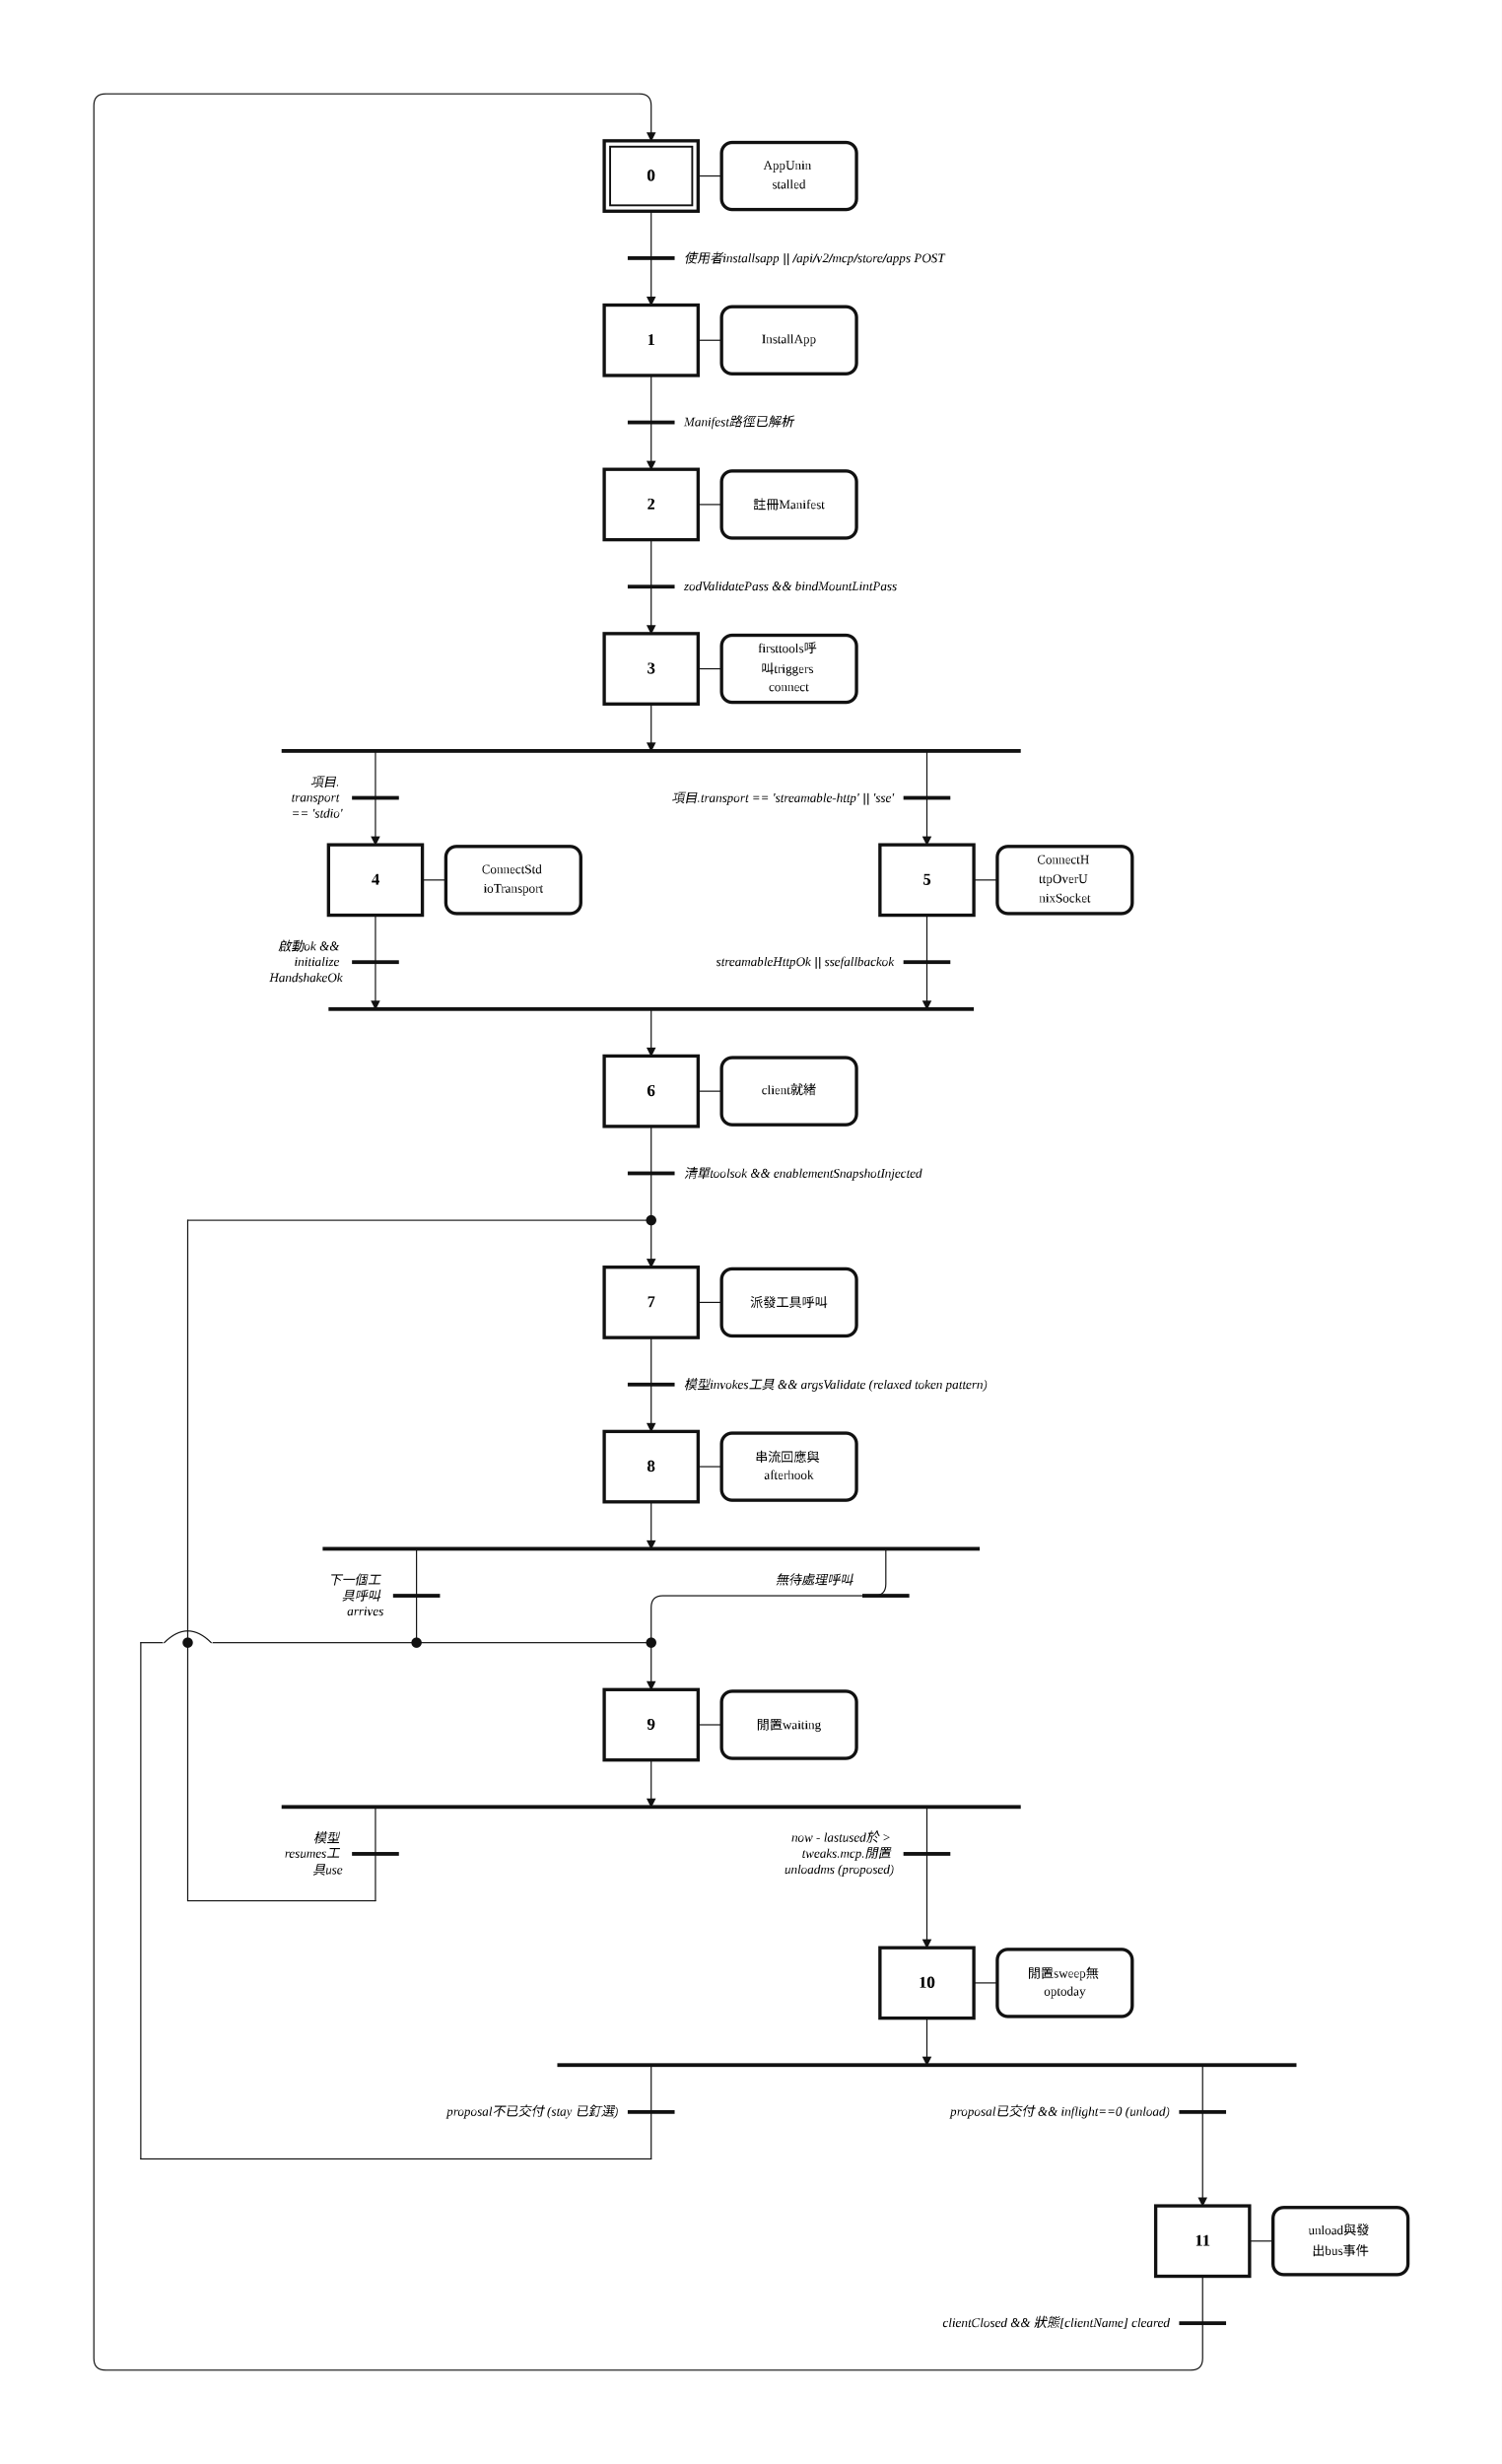
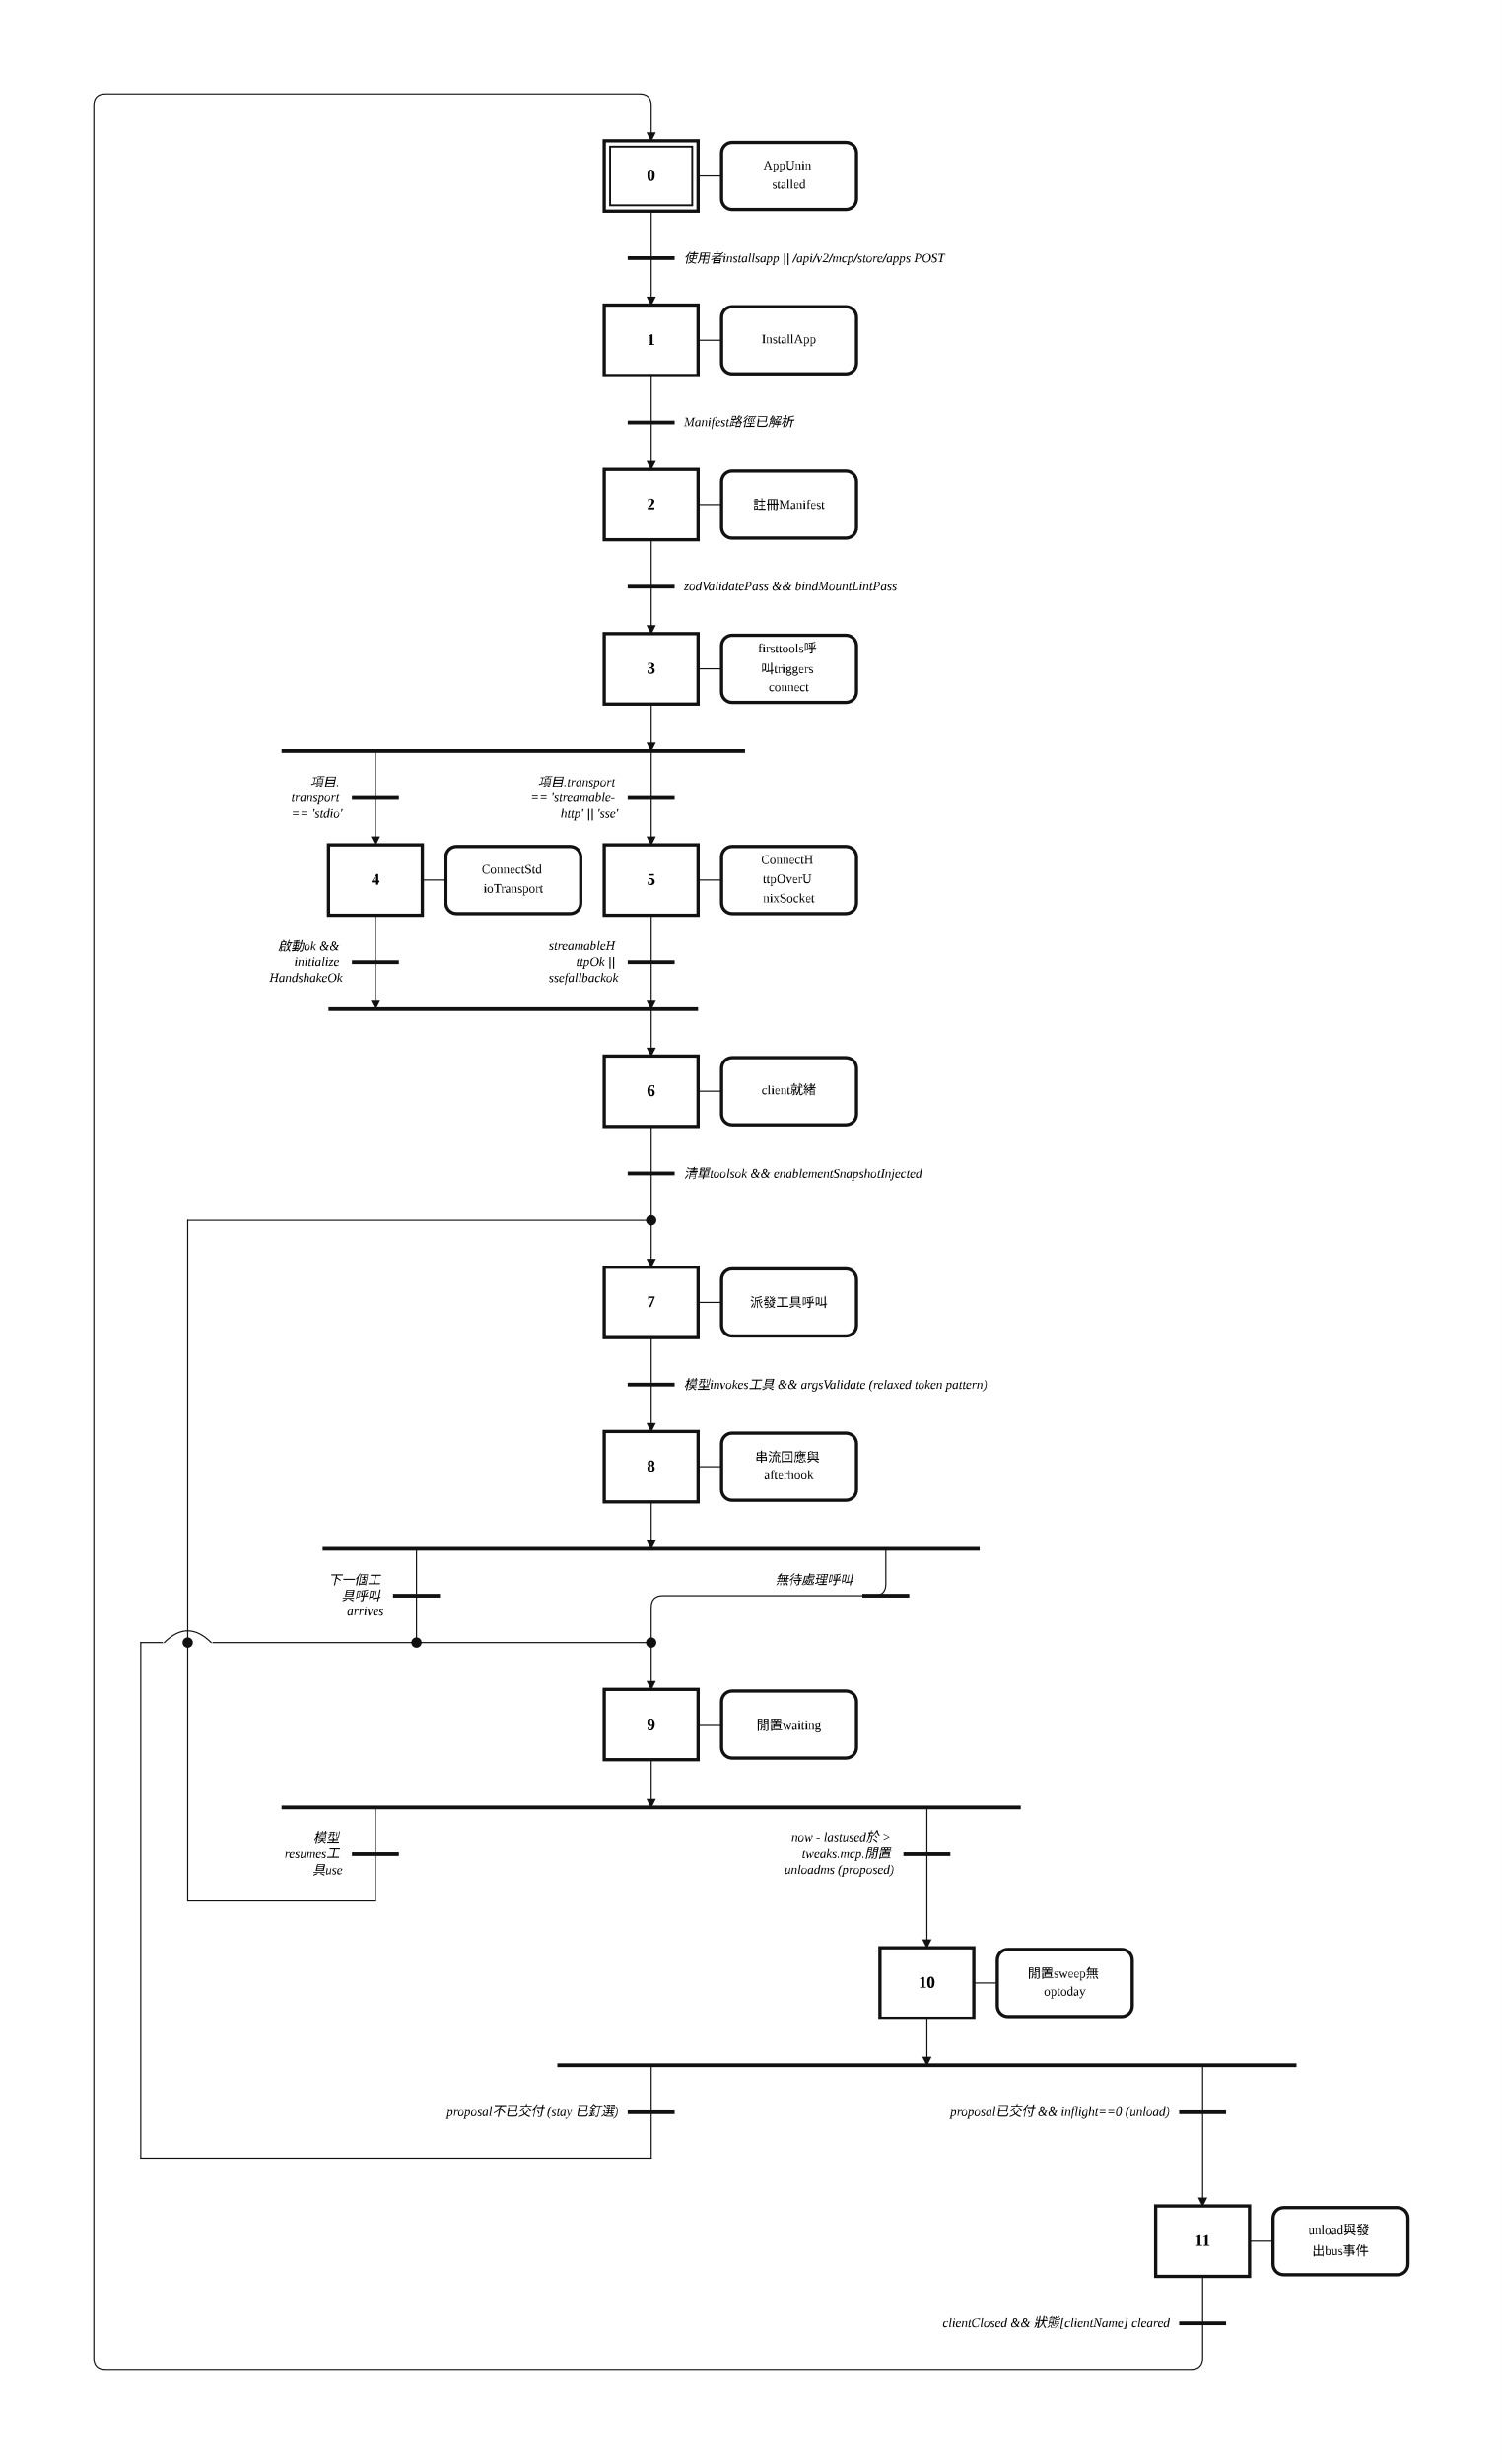
<svg xmlns="http://www.w3.org/2000/svg" width="1280" height="2100" viewBox="-6.00 -2.00 64.00 105.00" role="img">
  <style>
.step{fill:#fff;stroke:#111;stroke-width:.14}.step-inner{fill:none;stroke:#111;stroke-width:.08}
.action{fill:#fff;stroke:#111;stroke-width:.14}.gate{stroke:#111;stroke-width:.16}
.edge{fill:none;stroke:#111;stroke-width:.05;stroke-linecap:round;stroke-linejoin:round}.edge-arrow{marker-end:url(#arrow)}
.flyover-mask{stroke:#fff;stroke-width:.12;stroke-linecap:round}
.flyover{fill:none;stroke:#111;stroke-width:.05;stroke-linecap:round}
.junction{fill:#111;stroke:#111;stroke-width:0}.branch-junction{fill:#fff;stroke:#111;stroke-width:.08}
.assoc{stroke:#111;stroke-width:.05}.label{font:bold .7px 'Times New Roman', 'BiauKai', 'DFKai-SB', serif;text-anchor:middle;dominant-baseline:middle}
.action-label{font:.55px 'Times New Roman', 'BiauKai', 'DFKai-SB', serif;text-anchor:middle;dominant-baseline:middle}.gate-label{font:italic .55px 'Times New Roman', 'BiauKai', 'DFKai-SB', serif;text-anchor:start;dominant-baseline:middle}.gate-label-left{font:italic .55px 'Times New Roman', 'BiauKai', 'DFKai-SB', serif;text-anchor:end;dominant-baseline:middle}
</style>
  <defs>
    <marker id="arrow" markerWidth="0.4" markerHeight="0.4" refX="0.36" refY="0.2" orient="auto" markerUnits="userSpaceOnUse">
      <path d="M 0 0 L 0.4 0.2 L 0 0.4 z" fill="#111" />
    </marker>
  </defs>
  <rect x="-6.00" y="-2.00" width="64.00" height="105.00" fill="white" />
  <path class="edge edge-arrow" d="M 21.75 48.00 L 21.75 52.00" />
  <path class="edge edge-arrow" d="M 31.75 64.00 L 31.75 65.50 Q 31.75 66.00 31.25 66.00 L 22.25 66.00 Q 21.75 66.00 21.75 66.50 L 21.75 70.00" />
  <path class="edge" d="M 21.75 7.00 L 21.75 9.00" />
  <path class="edge edge-arrow" d="M 21.75 9.00 L 21.75 11.00" />
  <path class="edge" d="M 21.75 14.00 L 21.75 16.00" />
  <path class="edge edge-arrow" d="M 21.75 16.00 L 21.75 18.00" />
  <path class="edge" d="M 21.75 21.00 L 21.75 23.00" />
  <path class="edge edge-arrow" d="M 21.75 23.00 L 21.75 25.00" />
  <path class="edge edge-arrow" d="M 21.75 28.00 L 21.75 30.00" />
  <path class="edge edge-arrow" d="M 10.00 30.00 L 10.00 34.00" />
-   <path class="edge edge-arrow" d="M 33.50 30.00 L 33.50 34.00" />
+   <path class="edge edge-arrow" d="M 21.75 30.00 L 21.75 34.00" />
  <path class="edge edge-arrow" d="M 10.00 37.00 L 10.00 41.00" />
  <path class="edge edge-arrow" d="M 21.75 41.00 L 21.75 43.00" />
-   <path class="edge edge-arrow" d="M 33.50 37.00 L 33.50 41.00" />
+   <path class="edge edge-arrow" d="M 21.75 37.00 L 21.75 41.00" />
  <path class="edge" d="M 21.75 46.00 L 21.75 48.00" />
  <path class="edge" d="M 21.75 55.00 L 21.75 57.00" />
  <path class="edge edge-arrow" d="M 21.75 57.00 L 21.75 59.00" />
  <path class="edge edge-arrow" d="M 21.75 62.00 L 21.75 64.00" />
  <path class="edge" d="M 11.75 64.00 L 11.75 68.00" />
  <path class="edge" d="M 11.75 68.00 L 2.00 68.00" />
  <path class="edge" d="M 2.00 68.00 L 2.00 50.00" />
  <path class="edge" d="M 2.00 50.00 L 21.75 50.00" />
  <path class="edge edge-arrow" d="M 21.75 73.00 L 21.75 75.00" />
  <path class="edge" d="M 10.00 75.00 L 10.00 79.00" />
  <path class="edge" d="M 10.00 79.00 L 2.00 79.00" />
  <path class="edge" d="M 2.00 79.00 L 2.00 68.00" />
  <path class="edge edge-arrow" d="M 33.50 75.00 L 33.50 81.00" />
  <path class="edge edge-arrow" d="M 33.50 84.00 L 33.50 86.00" />
  <path class="edge" d="M 21.75 86.00 L 21.75 90.00" />
  <path class="edge" d="M 21.75 90.00 L 0.00 90.00" />
  <path class="edge" d="M 0.00 90.00 L 0.00 68.00" />
  <path class="edge" d="M 0.00 68.00 L 2.00 68.00" />
  <path class="edge" d="M 11.75 68.00 L 21.75 68.00" />
  <path class="edge edge-arrow" d="M 45.25 86.00 L 45.25 92.00" />
  <path class="edge" d="M 45.25 95.00 L 45.25 97.00" />
  <path class="edge edge-arrow" d="M 45.25 97.00 L 45.25 98.50 Q 45.25 99.00 44.75 99.00 L -1.50 99.00 Q -2.00 99.00 -2.00 98.50 L -2.00 2.50 Q -2.00 2.00 -1.50 2.00 L 21.25 2.00 Q 21.75 2.00 21.75 2.50 L 21.75 4.00" />
  <rect class="step" x="19.75" y="4.00" width="4.00" height="3.00" />
  <rect class="step-inner" x="20.00" y="4.25" width="3.50" height="2.50" />
  <text class="label" x="21.75" y="5.50">0</text>
  <rect class="step" x="19.75" y="11.00" width="4.00" height="3.00" />
  <text class="label" x="21.75" y="12.50">1</text>
  <rect class="step" x="19.75" y="18.00" width="4.00" height="3.00" />
  <text class="label" x="21.75" y="19.50">2</text>
  <rect class="step" x="19.75" y="25.00" width="4.00" height="3.00" />
  <text class="label" x="21.75" y="26.50">3</text>
  <rect class="step" x="8.00" y="34.00" width="4.00" height="3.00" />
  <text class="label" x="10.00" y="35.50">4</text>
-   <rect class="step" x="31.50" y="34.00" width="4.00" height="3.00" />
-   <text class="label" x="33.50" y="35.50">5</text>
+   <rect class="step" x="19.75" y="34.00" width="4.00" height="3.00" />
+   <text class="label" x="21.75" y="35.50">5</text>
  <rect class="step" x="19.75" y="43.00" width="4.00" height="3.00" />
  <text class="label" x="21.75" y="44.50">6</text>
  <rect class="step" x="19.75" y="52.00" width="4.00" height="3.00" />
  <text class="label" x="21.75" y="53.50">7</text>
  <rect class="step" x="19.75" y="59.00" width="4.00" height="3.00" />
  <text class="label" x="21.75" y="60.50">8</text>
  <rect class="step" x="19.75" y="70.00" width="4.00" height="3.00" />
  <text class="label" x="21.75" y="71.50">9</text>
  <rect class="step" x="31.50" y="81.00" width="4.00" height="3.00" />
  <text class="label" x="33.50" y="82.50">10</text>
  <rect class="step" x="43.25" y="92.00" width="4.00" height="3.00" />
  <text class="label" x="45.25" y="93.50">11</text>
  <line class="assoc" x1="23.75" y1="5.50" x2="24.75" y2="5.50" />
  <rect class="action" x="24.75" y="4.07" width="5.75" height="2.86" rx="0.45" ry="0.45" />
  <text class="action-label" x="27.62" y="5.09">
    <tspan x="27.62" dy="0">AppUnin</tspan>
    <tspan x="27.62" dy="0.82">stalled</tspan>
  </text>
  <line class="assoc" x1="23.75" y1="12.50" x2="24.75" y2="12.50" />
  <rect class="action" x="24.75" y="11.07" width="5.75" height="2.86" rx="0.45" ry="0.45" />
  <text class="action-label" x="27.62" y="12.50">
    <tspan x="27.62" dy="0">InstallApp</tspan>
  </text>
  <line class="assoc" x1="23.75" y1="19.50" x2="24.75" y2="19.50" />
  <rect class="action" x="24.75" y="18.07" width="5.75" height="2.86" rx="0.45" ry="0.45" />
  <text class="action-label" x="27.62" y="19.50">
    <tspan x="27.62" dy="0">註冊Manifest</tspan>
  </text>
  <line class="assoc" x1="23.75" y1="26.50" x2="24.75" y2="26.50" />
  <rect class="action" x="24.75" y="25.07" width="5.75" height="2.86" rx="0.45" ry="0.45" />
  <text class="action-label" x="27.62" y="25.68">
    <tspan x="27.62" dy="0">firsttools呼</tspan>
    <tspan x="27.62" dy="0.82">叫triggers</tspan>
    <tspan x="27.62" dy="0.82">connect</tspan>
  </text>
  <line class="assoc" x1="12.00" y1="35.50" x2="13.00" y2="35.50" />
  <rect class="action" x="13.00" y="34.07" width="5.75" height="2.86" rx="0.45" ry="0.45" />
  <text class="action-label" x="15.88" y="35.09">
    <tspan x="15.88" dy="0">ConnectStd</tspan>
    <tspan x="15.88" dy="0.82">ioTransport</tspan>
  </text>
-   <line class="assoc" x1="35.50" y1="35.50" x2="36.50" y2="35.50" />
-   <rect class="action" x="36.50" y="34.07" width="5.75" height="2.86" rx="0.45" ry="0.45" />
-   <text class="action-label" x="39.38" y="34.68">
-     <tspan x="39.38" dy="0">ConnectH</tspan>
-     <tspan x="39.38" dy="0.82">ttpOverU</tspan>
-     <tspan x="39.38" dy="0.82">nixSocket</tspan>
+   <line class="assoc" x1="23.75" y1="35.50" x2="24.75" y2="35.50" />
+   <rect class="action" x="24.75" y="34.07" width="5.75" height="2.86" rx="0.45" ry="0.45" />
+   <text class="action-label" x="27.62" y="34.68">
+     <tspan x="27.62" dy="0">ConnectH</tspan>
+     <tspan x="27.62" dy="0.82">ttpOverU</tspan>
+     <tspan x="27.62" dy="0.82">nixSocket</tspan>
  </text>
  <line class="assoc" x1="23.75" y1="44.50" x2="24.75" y2="44.50" />
  <rect class="action" x="24.75" y="43.07" width="5.75" height="2.86" rx="0.45" ry="0.45" />
  <text class="action-label" x="27.62" y="44.50">
    <tspan x="27.62" dy="0">client就緒</tspan>
  </text>
  <line class="assoc" x1="23.75" y1="53.50" x2="24.75" y2="53.50" />
  <rect class="action" x="24.75" y="52.07" width="5.75" height="2.86" rx="0.45" ry="0.45" />
  <text class="action-label" x="27.62" y="53.50">
    <tspan x="27.62" dy="0">派發工具呼叫</tspan>
  </text>
  <line class="assoc" x1="23.75" y1="60.50" x2="24.75" y2="60.50" />
  <rect class="action" x="24.75" y="59.07" width="5.75" height="2.86" rx="0.45" ry="0.45" />
  <text class="action-label" x="27.62" y="60.09">
    <tspan x="27.62" dy="0">串流回應與</tspan>
    <tspan x="27.62" dy="0.82">afterhook</tspan>
  </text>
  <line class="assoc" x1="23.75" y1="71.50" x2="24.75" y2="71.50" />
  <rect class="action" x="24.75" y="70.07" width="5.75" height="2.86" rx="0.45" ry="0.45" />
  <text class="action-label" x="27.62" y="71.50">
    <tspan x="27.62" dy="0">閒置waiting</tspan>
  </text>
  <line class="assoc" x1="35.50" y1="82.50" x2="36.50" y2="82.50" />
  <rect class="action" x="36.50" y="81.07" width="5.75" height="2.86" rx="0.45" ry="0.45" />
  <text class="action-label" x="39.38" y="82.09">
    <tspan x="39.38" dy="0">閒置sweep無</tspan>
    <tspan x="39.38" dy="0.82">optoday</tspan>
  </text>
  <line class="assoc" x1="47.25" y1="93.50" x2="48.25" y2="93.50" />
  <rect class="action" x="48.25" y="92.07" width="5.75" height="2.86" rx="0.45" ry="0.45" />
  <text class="action-label" x="51.12" y="93.09">
    <tspan x="51.12" dy="0">unload與發</tspan>
    <tspan x="51.12" dy="0.82">出bus事件</tspan>
  </text>
  <line class="gate" x1="20.75" y1="9.00" x2="22.75" y2="9.00" />
  <text class="gate-label" x="23.15" y="9.00">
    <tspan x="23.15" dy="0">使用者installsapp || /api/v2/mcp/store/apps POST</tspan>
  </text>
  <line class="gate" x1="20.75" y1="16.00" x2="22.75" y2="16.00" />
  <text class="gate-label" x="23.15" y="16.00">
    <tspan x="23.15" dy="0">Manifest路徑已解析</tspan>
  </text>
  <line class="gate" x1="20.75" y1="23.00" x2="22.75" y2="23.00" />
  <text class="gate-label" x="23.15" y="23.00">
    <tspan x="23.15" dy="0">zodValidatePass &amp;&amp; bindMountLintPass</tspan>
  </text>
-   <line class="gate" x1="6.00" y1="30.00" x2="37.50" y2="30.00" />
-   <line class="gate" x1="8.00" y1="41.00" x2="35.50" y2="41.00" />
+   <line class="gate" x1="6.00" y1="30.00" x2="25.75" y2="30.00" />
+   <line class="gate" x1="8.00" y1="41.00" x2="23.75" y2="41.00" />
  <line class="gate" x1="20.75" y1="48.00" x2="22.75" y2="48.00" />
  <text class="gate-label" x="23.15" y="48.00">
    <tspan x="23.15" dy="0">清單toolsok &amp;&amp; enablementSnapshotInjected</tspan>
  </text>
  <line class="gate" x1="20.75" y1="57.00" x2="22.75" y2="57.00" />
  <text class="gate-label" x="23.15" y="57.00">
    <tspan x="23.15" dy="0">模型invokes工具 &amp;&amp; argsValidate (relaxed token pattern)</tspan>
  </text>
  <line class="gate" x1="7.75" y1="64.00" x2="35.75" y2="64.00" />
  <line class="gate" x1="6.00" y1="75.00" x2="37.50" y2="75.00" />
  <line class="gate" x1="17.75" y1="86.00" x2="49.25" y2="86.00" />
  <line class="gate" x1="44.25" y1="97.00" x2="46.25" y2="97.00" />
  <text class="gate-label-left" x="43.85" y="97.00">
    <tspan x="43.85" dy="0">clientClosed &amp;&amp; 狀態[clientName] cleared</tspan>
  </text>
  <line class="gate" x1="9.00" y1="32.00" x2="11.00" y2="32.00" />
  <text class="gate-label-left" x="8.60" y="31.32">
    <tspan x="8.60" dy="0">項目.</tspan>
    <tspan x="8.60" dy="0.68">transport</tspan>
    <tspan x="8.60" dy="0.68">== 'stdio'</tspan>
  </text>
-   <line class="gate" x1="32.50" y1="32.00" x2="34.50" y2="32.00" />
-   <text class="gate-label-left" x="32.10" y="32.00">
-     <tspan x="32.10" dy="0">項目.transport == 'streamable-http' || 'sse'</tspan>
+   <line class="gate" x1="20.75" y1="32.00" x2="22.75" y2="32.00" />
+   <text class="gate-label-left" x="20.35" y="31.32">
+     <tspan x="20.35" dy="0">項目.transport</tspan>
+     <tspan x="20.35" dy="0.68">== 'streamable-</tspan>
+     <tspan x="20.35" dy="0.68">http' || 'sse'</tspan>
  </text>
  <line class="gate" x1="9.00" y1="39.00" x2="11.00" y2="39.00" />
  <text class="gate-label-left" x="8.60" y="38.32">
    <tspan x="8.60" dy="0">啟動ok &amp;&amp;</tspan>
    <tspan x="8.60" dy="0.68">initialize</tspan>
    <tspan x="8.60" dy="0.68">HandshakeOk</tspan>
  </text>
-   <line class="gate" x1="32.50" y1="39.00" x2="34.50" y2="39.00" />
-   <text class="gate-label-left" x="32.10" y="39.00">
-     <tspan x="32.10" dy="0">streamableHttpOk || ssefallbackok</tspan>
+   <line class="gate" x1="20.75" y1="39.00" x2="22.75" y2="39.00" />
+   <text class="gate-label-left" x="20.35" y="38.32">
+     <tspan x="20.35" dy="0">streamableH</tspan>
+     <tspan x="20.35" dy="0.68">ttpOk ||</tspan>
+     <tspan x="20.35" dy="0.68">ssefallbackok</tspan>
  </text>
  <line class="gate" x1="10.75" y1="66.00" x2="12.75" y2="66.00" />
  <text class="gate-label-left" x="10.35" y="65.32">
    <tspan x="10.35" dy="0">下一個工</tspan>
    <tspan x="10.35" dy="0.68">具呼叫</tspan>
    <tspan x="10.35" dy="0.68">arrives</tspan>
  </text>
  <line class="gate" x1="30.75" y1="66.00" x2="32.75" y2="66.00" />
  <text class="gate-label-left" x="30.35" y="65.32">
    <tspan x="30.35" dy="0">無待處理呼叫</tspan>
  </text>
  <line class="gate" x1="9.00" y1="77.00" x2="11.00" y2="77.00" />
  <text class="gate-label-left" x="8.60" y="76.32">
    <tspan x="8.60" dy="0">模型</tspan>
    <tspan x="8.60" dy="0.68">resumes工</tspan>
    <tspan x="8.60" dy="0.68">具use</tspan>
  </text>
  <line class="gate" x1="32.50" y1="77.00" x2="34.50" y2="77.00" />
  <text class="gate-label-left" x="32.10" y="76.32">
    <tspan x="32.10" dy="0">now - lastused於 &gt;</tspan>
    <tspan x="32.10" dy="0.68">tweaks.mcp.閒置</tspan>
    <tspan x="32.10" dy="0.68">unloadms (proposed)</tspan>
  </text>
  <line class="gate" x1="20.75" y1="88.00" x2="22.75" y2="88.00" />
  <text class="gate-label-left" x="20.35" y="88.00">
    <tspan x="20.35" dy="0">proposal不已交付 (stay 已釘選)</tspan>
  </text>
  <line class="gate" x1="44.25" y1="88.00" x2="46.25" y2="88.00" />
  <text class="gate-label-left" x="43.85" y="88.00">
    <tspan x="43.85" dy="0">proposal已交付 &amp;&amp; inflight==0 (unload)</tspan>
  </text>
  <line class="flyover-mask" x1="1.00" y1="68.00" x2="3.00" y2="68.00" />
  <path class="flyover" d="M 1.00 68.00 Q 2.00 67.00 3.00 68.00" />
  <circle class="junction" cx="21.75" cy="50.00" r="0.22" />
  <circle class="junction" cx="21.75" cy="68.00" r="0.22" />
  <circle class="junction" cx="11.75" cy="68.00" r="0.22" />
  <circle class="junction" cx="2.00" cy="68.00" r="0.22" />
</svg>
